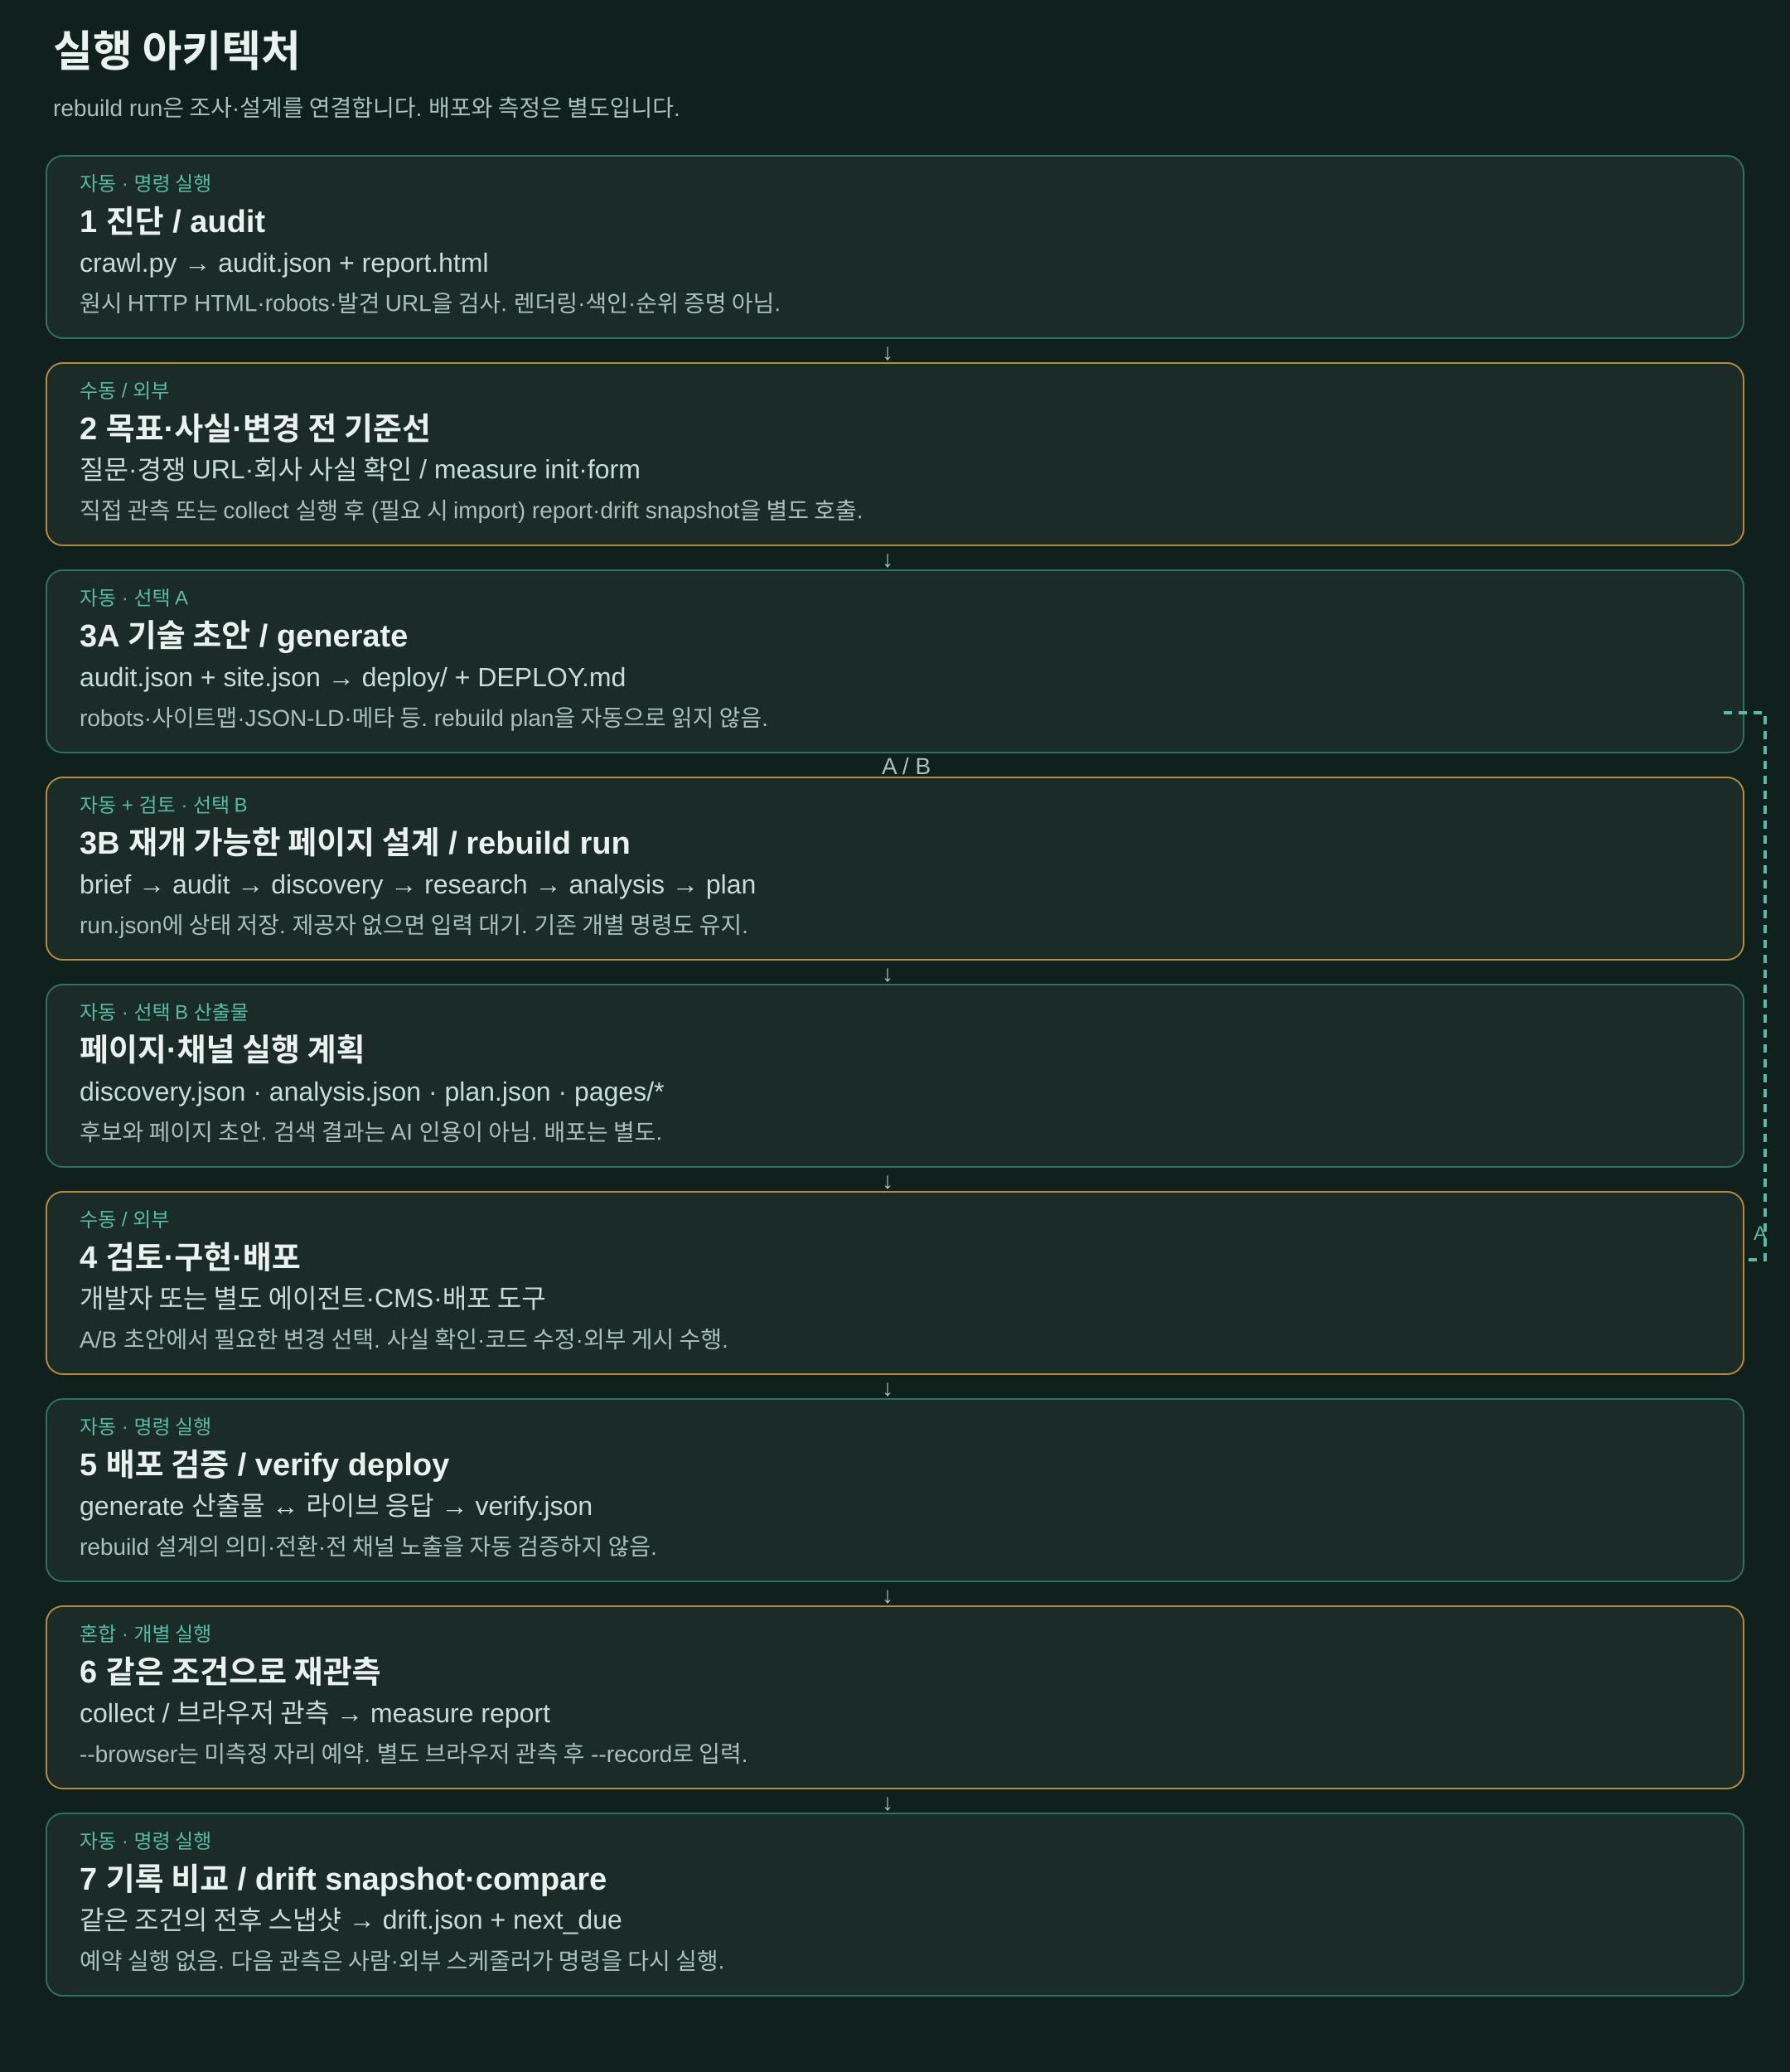
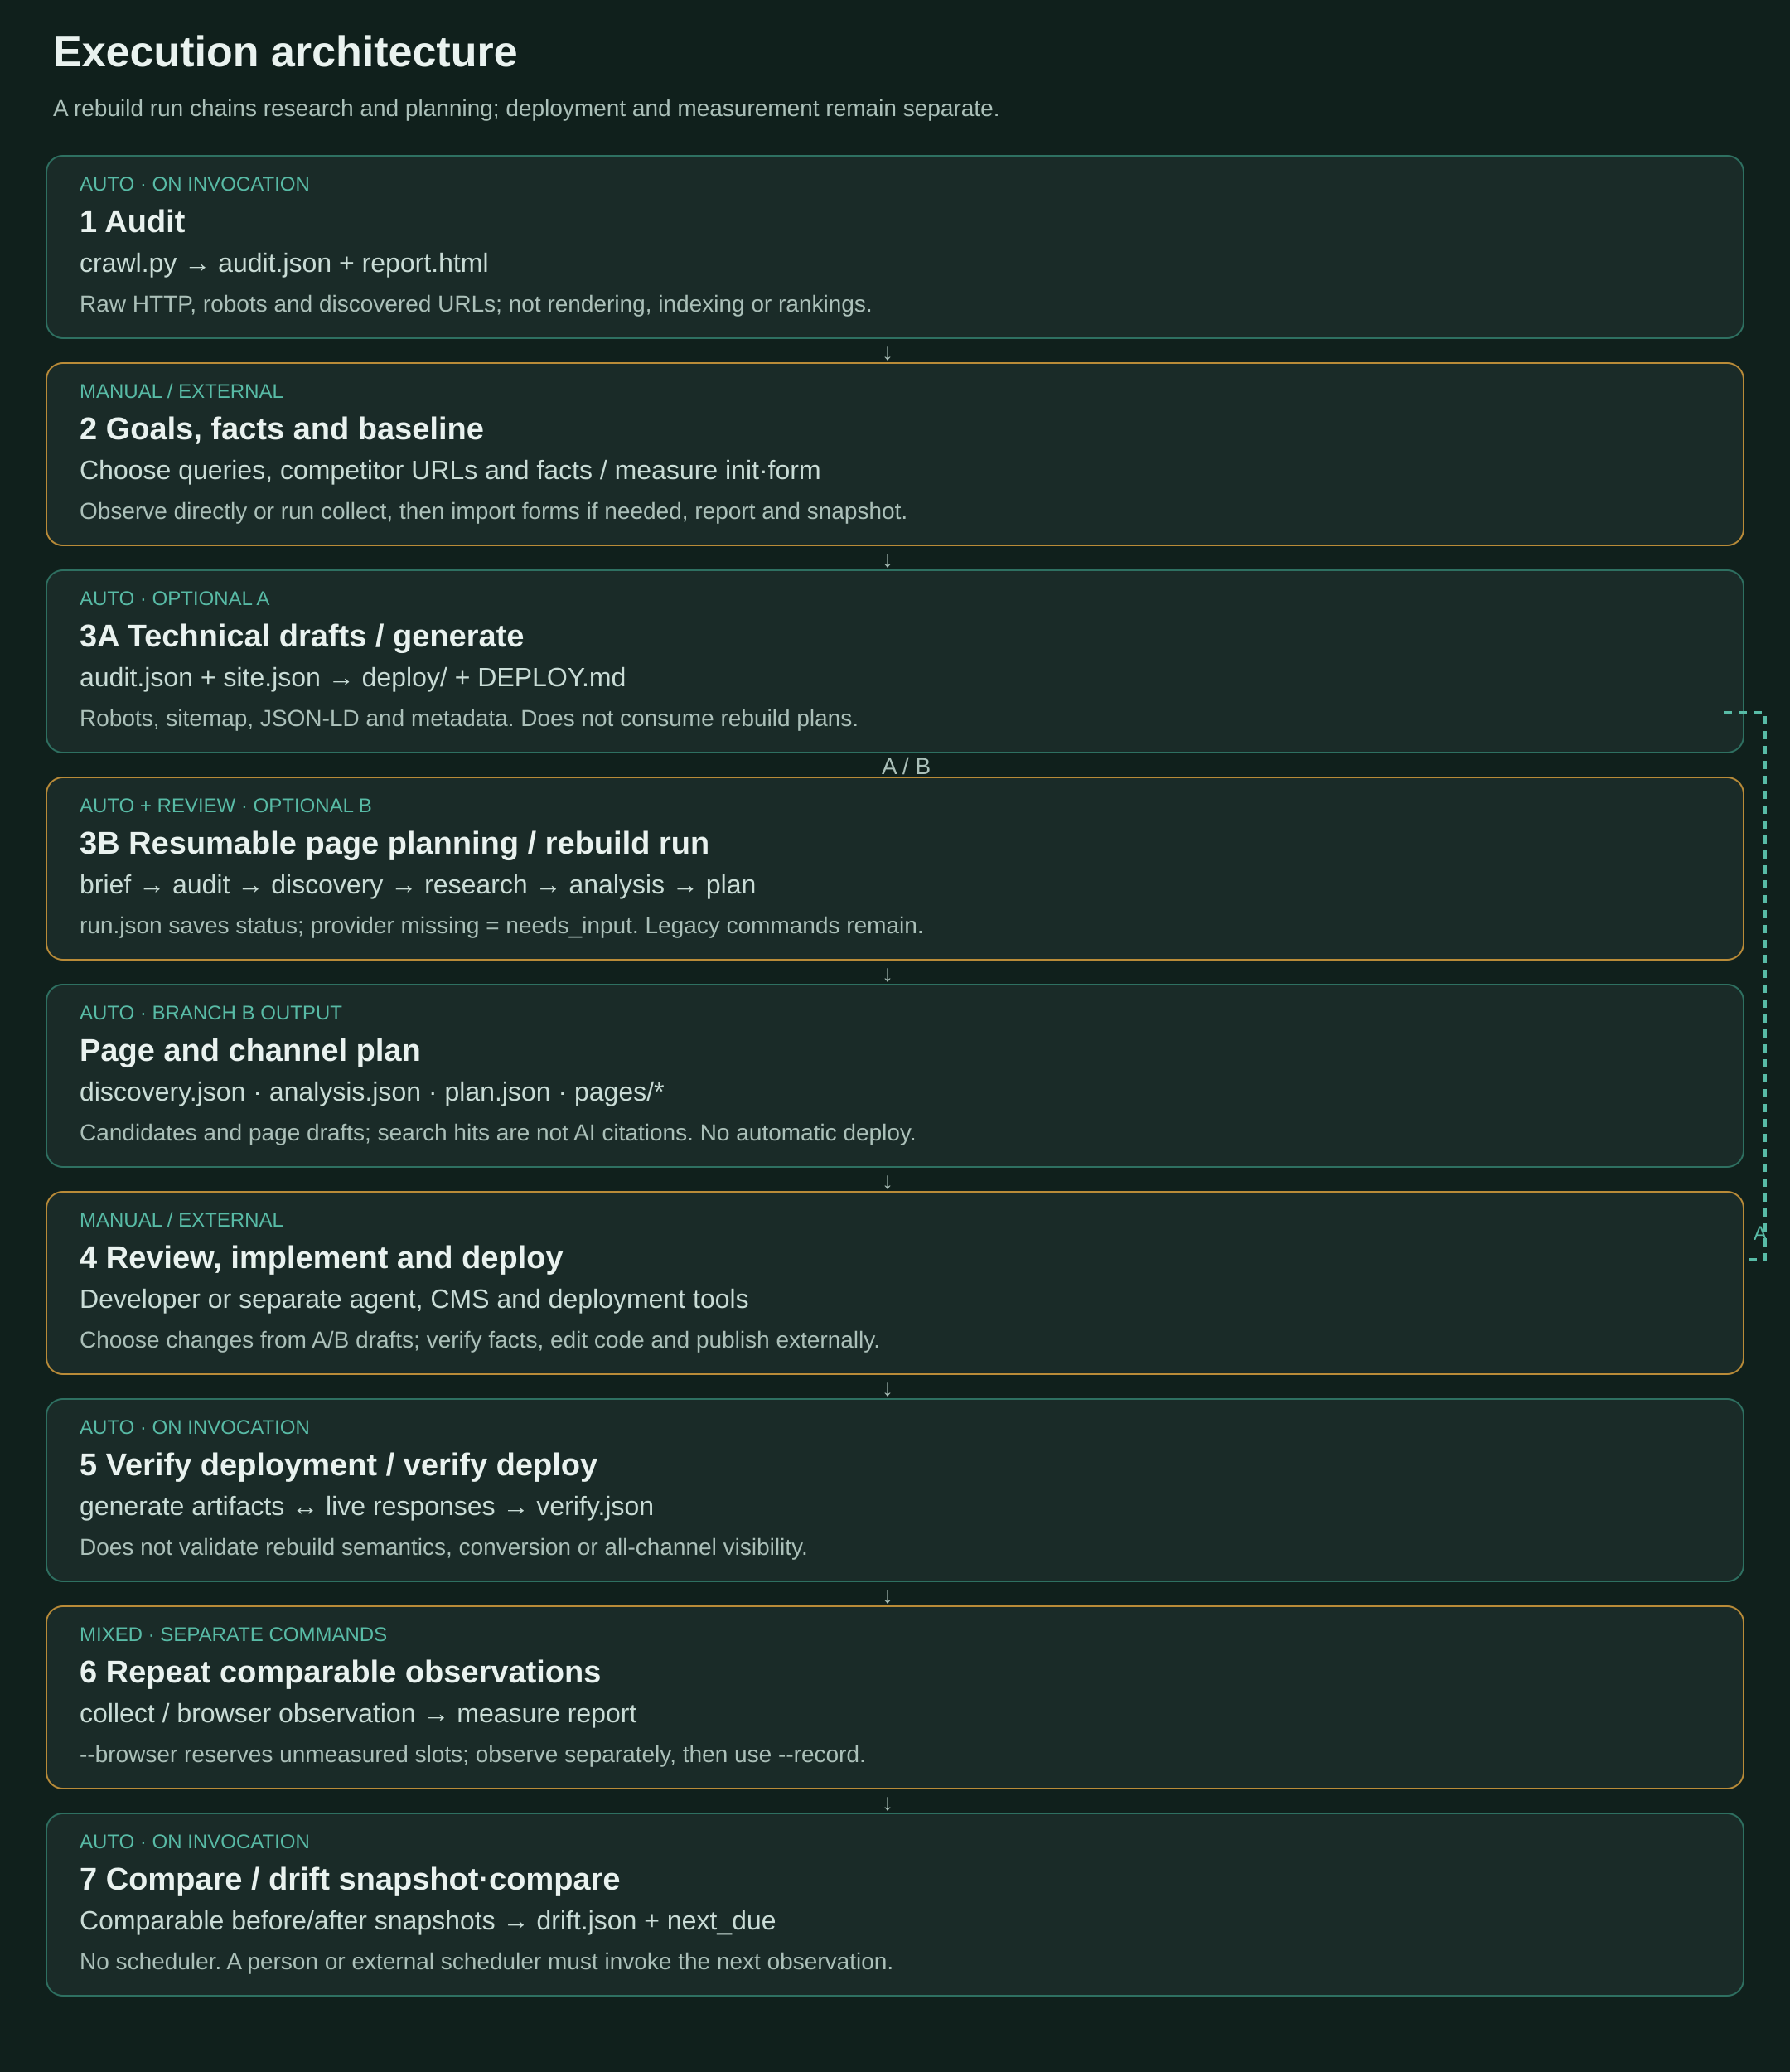
- <svg xmlns="http://www.w3.org/2000/svg" width="1080" height="1250" viewBox="0 0 1080 1250" role="img" aria-label="실행 아키텍처 · v2.3.0">
+ <svg xmlns="http://www.w3.org/2000/svg" width="1080" height="1250" viewBox="0 0 1080 1250" role="img" aria-label="Execution architecture · v3.0.0">
  <style>text{font-family:Segoe UI,Malgun Gothic,Arial,sans-serif;fill:#e9f2ef}.title{font-size:26px;font-weight:700}.label{font-size:12px;fill:#58bba6}.name{font-size:19px;font-weight:700}.code{font-size:16px;fill:#c9dcd6}.note{font-size:14px;fill:#abc0b9}</style>
  <rect width="1080" height="1250" fill="#10201c" />
-   <text x="32" y="40" class="title">실행 아키텍처</text>
-   <text x="32" y="70" class="note">rebuild run은 조사·설계를 연결합니다. 배포와 측정은 별도입니다.</text>
+   <text x="32" y="40" class="title">Execution architecture</text>
+   <text x="32" y="70" class="note">A rebuild run chains research and planning; deployment and measurement remain separate.</text>
  <rect x="28" y="94" width="1024" height="110" rx="10" fill="#1a2b28" stroke="#2e7061" />
-   <text x="48" y="115" class="label">자동 · 명령 실행</text>
-   <text x="48" y="140" class="name">1  진단 / audit</text>
+   <text x="48" y="115" class="label">AUTO · ON INVOCATION</text>
+   <text x="48" y="140" class="name">1  Audit</text>
  <text x="48" y="164" class="code">crawl.py → audit.json + report.html</text>
-   <text x="48" y="188" class="note">원시 HTTP HTML·robots·발견 URL을 검사. 렌더링·색인·순위 증명 아님.</text>
+   <text x="48" y="188" class="note">Raw HTTP, robots and discovered URLs; not rendering, indexing or rankings.</text>
  <text x="532" y="217" class="note">↓</text>
  <rect x="28" y="219" width="1024" height="110" rx="10" fill="#1a2b28" stroke="#b98b38" />
-   <text x="48" y="240" class="label">수동 / 외부</text>
-   <text x="48" y="265" class="name">2  목표·사실·변경 전 기준선</text>
-   <text x="48" y="289" class="code">질문·경쟁 URL·회사 사실 확인 / measure init·form</text>
-   <text x="48" y="313" class="note">직접 관측 또는 collect 실행 후 (필요 시 import) report·drift snapshot을 별도 호출.</text>
+   <text x="48" y="240" class="label">MANUAL / EXTERNAL</text>
+   <text x="48" y="265" class="name">2  Goals, facts and baseline</text>
+   <text x="48" y="289" class="code">Choose queries, competitor URLs and facts / measure init·form</text>
+   <text x="48" y="313" class="note">Observe directly or run collect, then import forms if needed, report and snapshot.</text>
  <text x="532" y="342" class="note">↓</text>
  <rect x="28" y="344" width="1024" height="110" rx="10" fill="#1a2b28" stroke="#2e7061" />
-   <text x="48" y="365" class="label">자동 · 선택 A</text>
-   <text x="48" y="390" class="name">3A  기술 초안 / generate</text>
+   <text x="48" y="365" class="label">AUTO · OPTIONAL A</text>
+   <text x="48" y="390" class="name">3A  Technical drafts / generate</text>
  <text x="48" y="414" class="code">audit.json + site.json → deploy/ + DEPLOY.md</text>
-   <text x="48" y="438" class="note">robots·사이트맵·JSON-LD·메타 등. rebuild plan을 자동으로 읽지 않음.</text>
+   <text x="48" y="438" class="note">Robots, sitemap, JSON-LD and metadata. Does not consume rebuild plans.</text>
  <text x="532" y="467" class="note">A / B</text>
  <rect x="28" y="469" width="1024" height="110" rx="10" fill="#1a2b28" stroke="#b98b38" />
-   <text x="48" y="490" class="label">자동 + 검토 · 선택 B</text>
-   <text x="48" y="515" class="name">3B  재개 가능한 페이지 설계 / rebuild run</text>
+   <text x="48" y="490" class="label">AUTO + REVIEW · OPTIONAL B</text>
+   <text x="48" y="515" class="name">3B  Resumable page planning / rebuild run</text>
  <text x="48" y="539" class="code">brief → audit → discovery → research → analysis → plan</text>
-   <text x="48" y="563" class="note">run.json에 상태 저장. 제공자 없으면 입력 대기. 기존 개별 명령도 유지.</text>
+   <text x="48" y="563" class="note">run.json saves status; provider missing = needs_input. Legacy commands remain.</text>
  <text x="532" y="592" class="note">↓</text>
  <rect x="28" y="594" width="1024" height="110" rx="10" fill="#1a2b28" stroke="#2e7061" />
-   <text x="48" y="615" class="label">자동 · 선택 B 산출물</text>
-   <text x="48" y="640" class="name">페이지·채널 실행 계획</text>
+   <text x="48" y="615" class="label">AUTO · BRANCH B OUTPUT</text>
+   <text x="48" y="640" class="name">Page and channel plan</text>
  <text x="48" y="664" class="code">discovery.json · analysis.json · plan.json · pages/*</text>
-   <text x="48" y="688" class="note">후보와 페이지 초안. 검색 결과는 AI 인용이 아님. 배포는 별도.</text>
+   <text x="48" y="688" class="note">Candidates and page drafts; search hits are not AI citations. No automatic deploy.</text>
  <text x="532" y="717" class="note">↓</text>
  <rect x="28" y="719" width="1024" height="110" rx="10" fill="#1a2b28" stroke="#b98b38" />
-   <text x="48" y="740" class="label">수동 / 외부</text>
-   <text x="48" y="765" class="name">4  검토·구현·배포</text>
-   <text x="48" y="789" class="code">개발자 또는 별도 에이전트·CMS·배포 도구</text>
-   <text x="48" y="813" class="note">A/B 초안에서 필요한 변경 선택. 사실 확인·코드 수정·외부 게시 수행.</text>
+   <text x="48" y="740" class="label">MANUAL / EXTERNAL</text>
+   <text x="48" y="765" class="name">4  Review, implement and deploy</text>
+   <text x="48" y="789" class="code">Developer or separate agent, CMS and deployment tools</text>
+   <text x="48" y="813" class="note">Choose changes from A/B drafts; verify facts, edit code and publish externally.</text>
  <text x="532" y="842" class="note">↓</text>
  <rect x="28" y="844" width="1024" height="110" rx="10" fill="#1a2b28" stroke="#2e7061" />
-   <text x="48" y="865" class="label">자동 · 명령 실행</text>
-   <text x="48" y="890" class="name">5  배포 검증 / verify deploy</text>
-   <text x="48" y="914" class="code">generate 산출물 ↔ 라이브 응답 → verify.json</text>
-   <text x="48" y="938" class="note">rebuild 설계의 의미·전환·전 채널 노출을 자동 검증하지 않음.</text>
+   <text x="48" y="865" class="label">AUTO · ON INVOCATION</text>
+   <text x="48" y="890" class="name">5  Verify deployment / verify deploy</text>
+   <text x="48" y="914" class="code">generate artifacts ↔ live responses → verify.json</text>
+   <text x="48" y="938" class="note">Does not validate rebuild semantics, conversion or all-channel visibility.</text>
  <text x="532" y="967" class="note">↓</text>
  <rect x="28" y="969" width="1024" height="110" rx="10" fill="#1a2b28" stroke="#b98b38" />
-   <text x="48" y="990" class="label">혼합 · 개별 실행</text>
-   <text x="48" y="1015" class="name">6  같은 조건으로 재관측</text>
-   <text x="48" y="1039" class="code">collect / 브라우저 관측 → measure report</text>
-   <text x="48" y="1063" class="note">--browser는 미측정 자리 예약. 별도 브라우저 관측 후 --record로 입력.</text>
+   <text x="48" y="990" class="label">MIXED · SEPARATE COMMANDS</text>
+   <text x="48" y="1015" class="name">6  Repeat comparable observations</text>
+   <text x="48" y="1039" class="code">collect / browser observation → measure report</text>
+   <text x="48" y="1063" class="note">--browser reserves unmeasured slots; observe separately, then use --record.</text>
  <text x="532" y="1092" class="note">↓</text>
  <rect x="28" y="1094" width="1024" height="110" rx="10" fill="#1a2b28" stroke="#2e7061" />
-   <text x="48" y="1115" class="label">자동 · 명령 실행</text>
-   <text x="48" y="1140" class="name">7  기록 비교 / drift snapshot·compare</text>
-   <text x="48" y="1164" class="code">같은 조건의 전후 스냅샷 → drift.json + next_due</text>
-   <text x="48" y="1188" class="note">예약 실행 없음. 다음 관측은 사람·외부 스케줄러가 명령을 다시 실행.</text>
+   <text x="48" y="1115" class="label">AUTO · ON INVOCATION</text>
+   <text x="48" y="1140" class="name">7  Compare / drift snapshot·compare</text>
+   <text x="48" y="1164" class="code">Comparable before/after snapshots → drift.json + next_due</text>
+   <text x="48" y="1188" class="note">No scheduler. A person or external scheduler must invoke the next observation.</text>
  <path d="M1040 430 L1065 430 L1065 760 L1054 760" fill="none" stroke="#58bba6" stroke-width="2" stroke-dasharray="5 4" />
  <text x="1058" y="748" class="label">A</text>
</svg>
